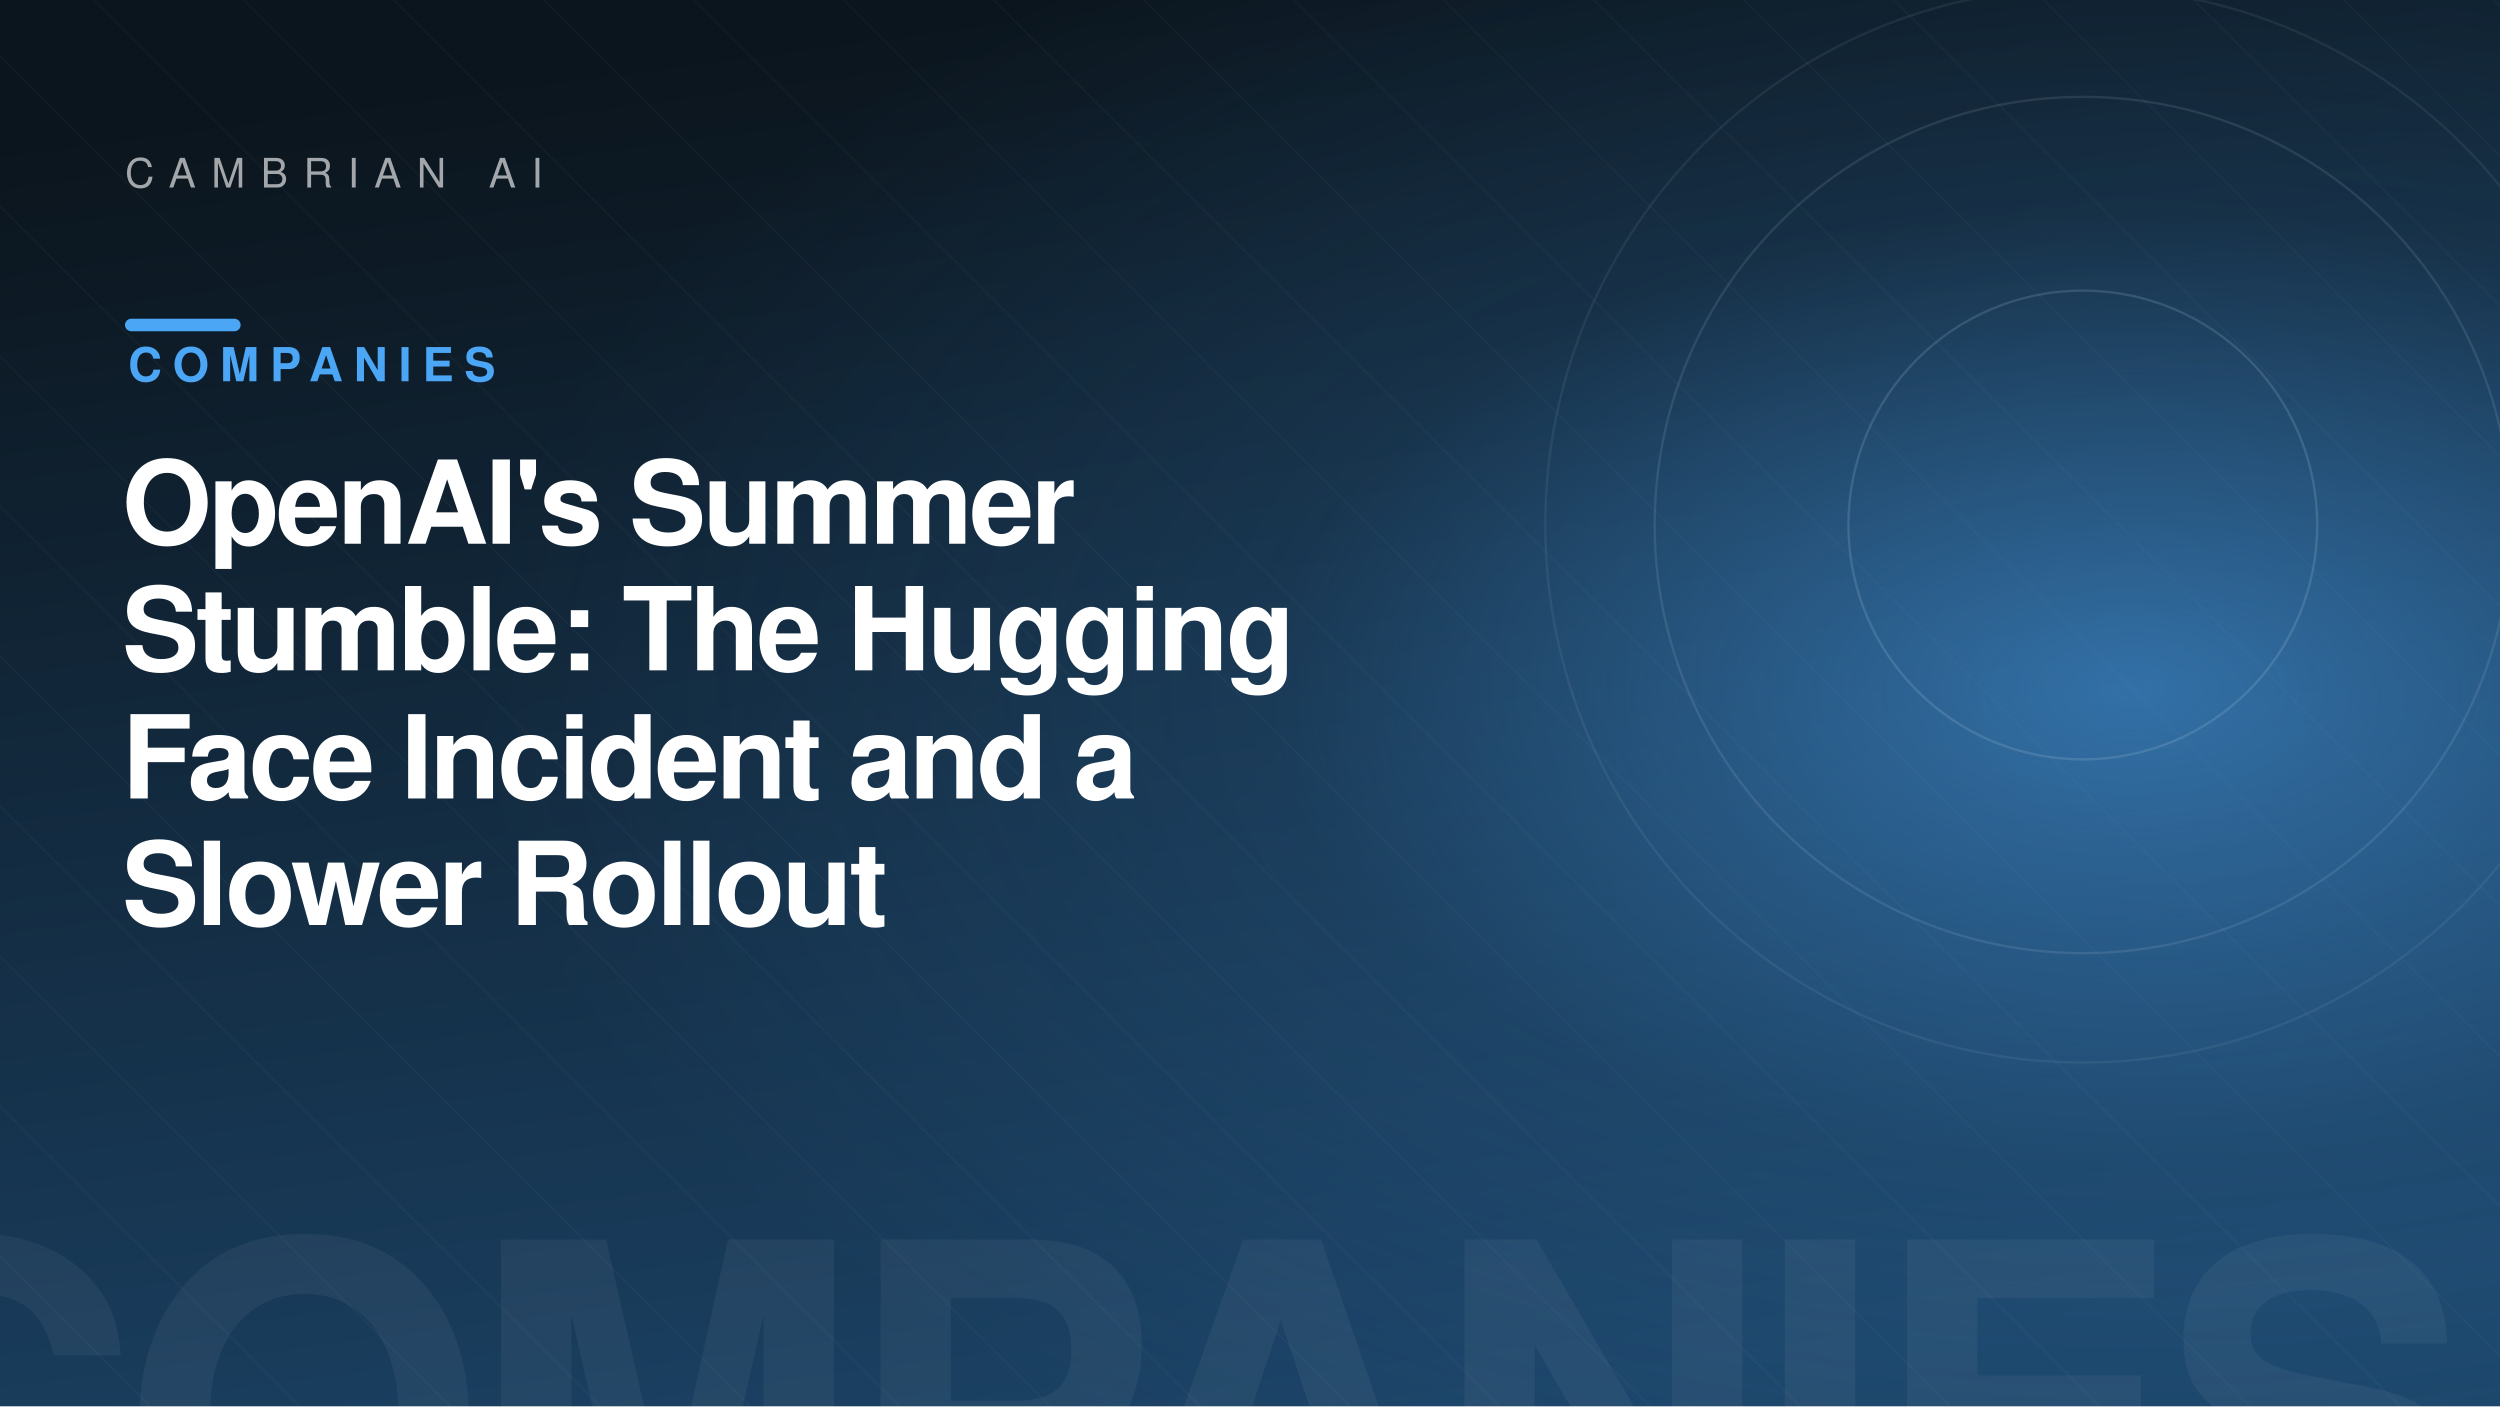
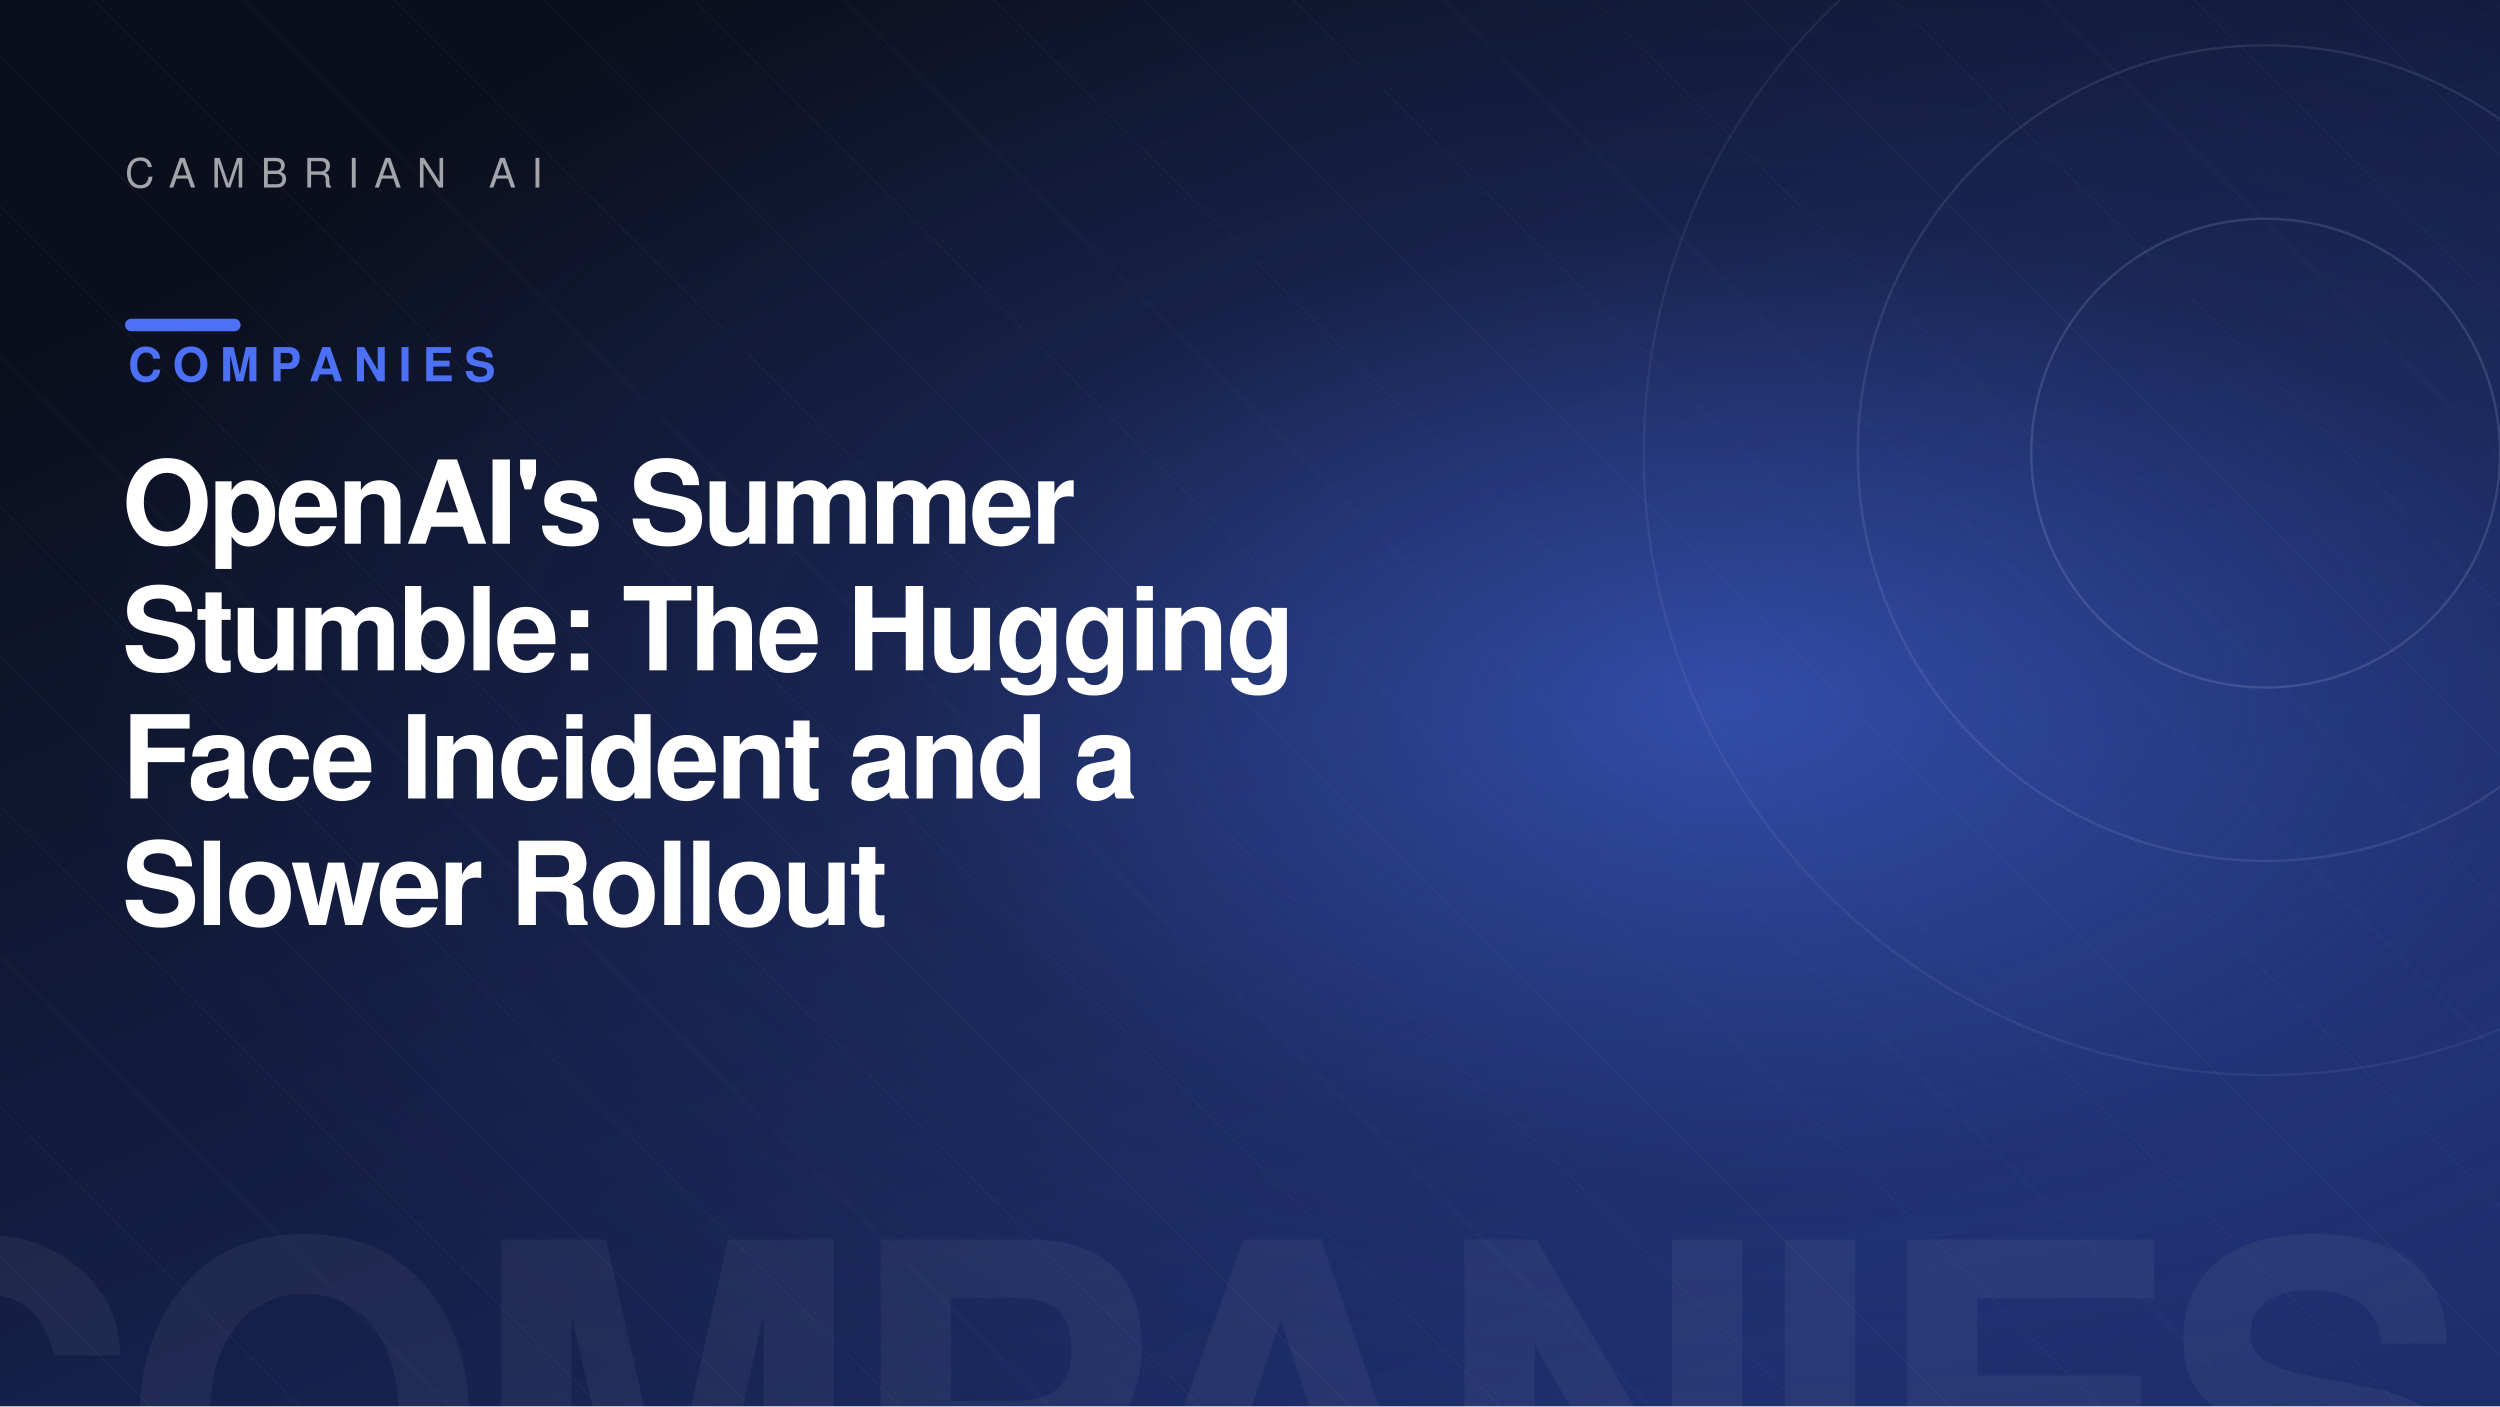
<svg xmlns="http://www.w3.org/2000/svg" width="1600" height="900" viewBox="0 0 1600 900" role="img" aria-label="OpenAI's Summer Stumble: The Hugging Face Incident and a Slower Rollout">
  <defs>
-     <linearGradient id="bg" gradientTransform="rotate(77 0.5 0.5)">
-       <stop offset="0" stop-color="hsl(208, 44%, 8%)" />
-       <stop offset="1" stop-color="hsl(208, 58%, 25%)" />
+     <linearGradient id="bg" gradientTransform="rotate(53 0.5 0.5)">
+       <stop offset="0" stop-color="hsl(227, 44%, 8%)" />
+       <stop offset="1" stop-color="hsl(227, 58%, 25%)" />
    </linearGradient>
-     <radialGradient id="glow" cx="85%" cy="49%" r="66%">
-       <stop offset="0" stop-color="hsl(208, 90%, 63%)" stop-opacity="0.55" />
-       <stop offset="52%" stop-color="hsl(208, 90%, 63%)" stop-opacity="0.12" />
-       <stop offset="100%" stop-color="hsl(208, 90%, 63%)" stop-opacity="0" />
+     <radialGradient id="glow" cx="69%" cy="50%" r="66%">
+       <stop offset="0" stop-color="hsl(227, 90%, 63%)" stop-opacity="0.55" />
+       <stop offset="52%" stop-color="hsl(227, 90%, 63%)" stop-opacity="0.12" />
+       <stop offset="100%" stop-color="hsl(227, 90%, 63%)" stop-opacity="0" />
    </radialGradient>
  </defs>
  <rect width="1600" height="900" fill="url(#bg)" />
  <g>
    <line x1="-900" y1="0" x2="0" y2="900" stroke="#ffffff" stroke-width="1" opacity="0.028" />
    <line x1="-804" y1="0" x2="96" y2="900" stroke="#ffffff" stroke-width="1" opacity="0.028" />
    <line x1="-708" y1="0" x2="192" y2="900" stroke="#ffffff" stroke-width="1" opacity="0.028" />
    <line x1="-612" y1="0" x2="288" y2="900" stroke="#ffffff" stroke-width="1" opacity="0.028" />
    <line x1="-516" y1="0" x2="384" y2="900" stroke="#ffffff" stroke-width="1" opacity="0.028" />
    <line x1="-420" y1="0" x2="480" y2="900" stroke="#ffffff" stroke-width="1" opacity="0.028" />
    <line x1="-324" y1="0" x2="576" y2="900" stroke="#ffffff" stroke-width="1" opacity="0.028" />
    <line x1="-228" y1="0" x2="672" y2="900" stroke="#ffffff" stroke-width="1" opacity="0.028" />
    <line x1="-132" y1="0" x2="768" y2="900" stroke="#ffffff" stroke-width="1" opacity="0.028" />
    <line x1="-36" y1="0" x2="864" y2="900" stroke="#ffffff" stroke-width="1" opacity="0.028" />
    <line x1="60" y1="0" x2="960" y2="900" stroke="#ffffff" stroke-width="1" opacity="0.028" />
    <line x1="156" y1="0" x2="1056" y2="900" stroke="#ffffff" stroke-width="1" opacity="0.028" />
    <line x1="252" y1="0" x2="1152" y2="900" stroke="#ffffff" stroke-width="1" opacity="0.028" />
    <line x1="348" y1="0" x2="1248" y2="900" stroke="#ffffff" stroke-width="1" opacity="0.028" />
    <line x1="444" y1="0" x2="1344" y2="900" stroke="#ffffff" stroke-width="1" opacity="0.028" />
    <line x1="540" y1="0" x2="1440" y2="900" stroke="#ffffff" stroke-width="1" opacity="0.028" />
    <line x1="636" y1="0" x2="1536" y2="900" stroke="#ffffff" stroke-width="1" opacity="0.028" />
    <line x1="732" y1="0" x2="1632" y2="900" stroke="#ffffff" stroke-width="1" opacity="0.028" />
    <line x1="828" y1="0" x2="1728" y2="900" stroke="#ffffff" stroke-width="1" opacity="0.028" />
    <line x1="924" y1="0" x2="1824" y2="900" stroke="#ffffff" stroke-width="1" opacity="0.028" />
    <line x1="1020" y1="0" x2="1920" y2="900" stroke="#ffffff" stroke-width="1" opacity="0.028" />
    <line x1="1116" y1="0" x2="2016" y2="900" stroke="#ffffff" stroke-width="1" opacity="0.028" />
    <line x1="1212" y1="0" x2="2112" y2="900" stroke="#ffffff" stroke-width="1" opacity="0.028" />
    <line x1="1308" y1="0" x2="2208" y2="900" stroke="#ffffff" stroke-width="1" opacity="0.028" />
    <line x1="1404" y1="0" x2="2304" y2="900" stroke="#ffffff" stroke-width="1" opacity="0.028" />
    <line x1="1500" y1="0" x2="2400" y2="900" stroke="#ffffff" stroke-width="1" opacity="0.028" />
    <line x1="1596" y1="0" x2="2496" y2="900" stroke="#ffffff" stroke-width="1" opacity="0.028" />
  </g>
  <text x="1584" y="1012" text-anchor="end" font-family="Helvetica, Arial, sans-serif" font-size="300" font-weight="800" letter-spacing="-10" fill="#ffffff" opacity="0.05">COMPANIES</text>
  <rect width="1600" height="900" fill="url(#glow)" />
  <g>
-     <circle cx="1333" cy="336" r="150" fill="none" stroke="hsl(208, 55%, 86%)" stroke-width="1.5" opacity="0.16" />
-     <circle cx="1333" cy="336" r="274" fill="none" stroke="hsl(208, 55%, 86%)" stroke-width="1.5" opacity="0.12" />
-     <circle cx="1333" cy="336" r="344" fill="none" stroke="hsl(208, 55%, 86%)" stroke-width="1.5" opacity="0.08" />
+     <circle cx="1450" cy="290" r="150" fill="none" stroke="hsl(227, 55%, 86%)" stroke-width="1.5" opacity="0.16" />
+     <circle cx="1450" cy="290" r="261" fill="none" stroke="hsl(227, 55%, 86%)" stroke-width="1.5" opacity="0.12" />
+     <circle cx="1450" cy="290" r="398" fill="none" stroke="hsl(227, 55%, 86%)" stroke-width="1.5" opacity="0.08" />
  </g>
  <text x="80" y="120" font-family="Helvetica, Arial, sans-serif" font-size="26" letter-spacing="10" fill="#ffffff" opacity="0.62">CAMBRIAN AI</text>
-   <rect x="80" y="204" width="74" height="8" rx="4" fill="hsl(208, 90%, 63%)" />
-   <text x="82" y="244" font-family="Helvetica, Arial, sans-serif" font-size="30" font-weight="700" letter-spacing="7" fill="hsl(208, 90%, 63%)">COMPANIES</text>
+   <rect x="80" y="204" width="74" height="8" rx="4" fill="hsl(227, 90%, 63%)" />
+   <text x="82" y="244" font-family="Helvetica, Arial, sans-serif" font-size="30" font-weight="700" letter-spacing="7" fill="hsl(227, 90%, 63%)">COMPANIES</text>
  <text x="78" y="348" font-family="Helvetica, Arial, sans-serif" font-size="74" font-weight="700" letter-spacing="-2" fill="#ffffff">OpenAI's Summer</text>
  <text x="78" y="429" font-family="Helvetica, Arial, sans-serif" font-size="74" font-weight="700" letter-spacing="-2" fill="#ffffff">Stumble: The Hugging</text>
  <text x="78" y="511" font-family="Helvetica, Arial, sans-serif" font-size="74" font-weight="700" letter-spacing="-2" fill="#ffffff">Face Incident and a</text>
  <text x="78" y="592" font-family="Helvetica, Arial, sans-serif" font-size="74" font-weight="700" letter-spacing="-2" fill="#ffffff">Slower Rollout</text>
</svg>
